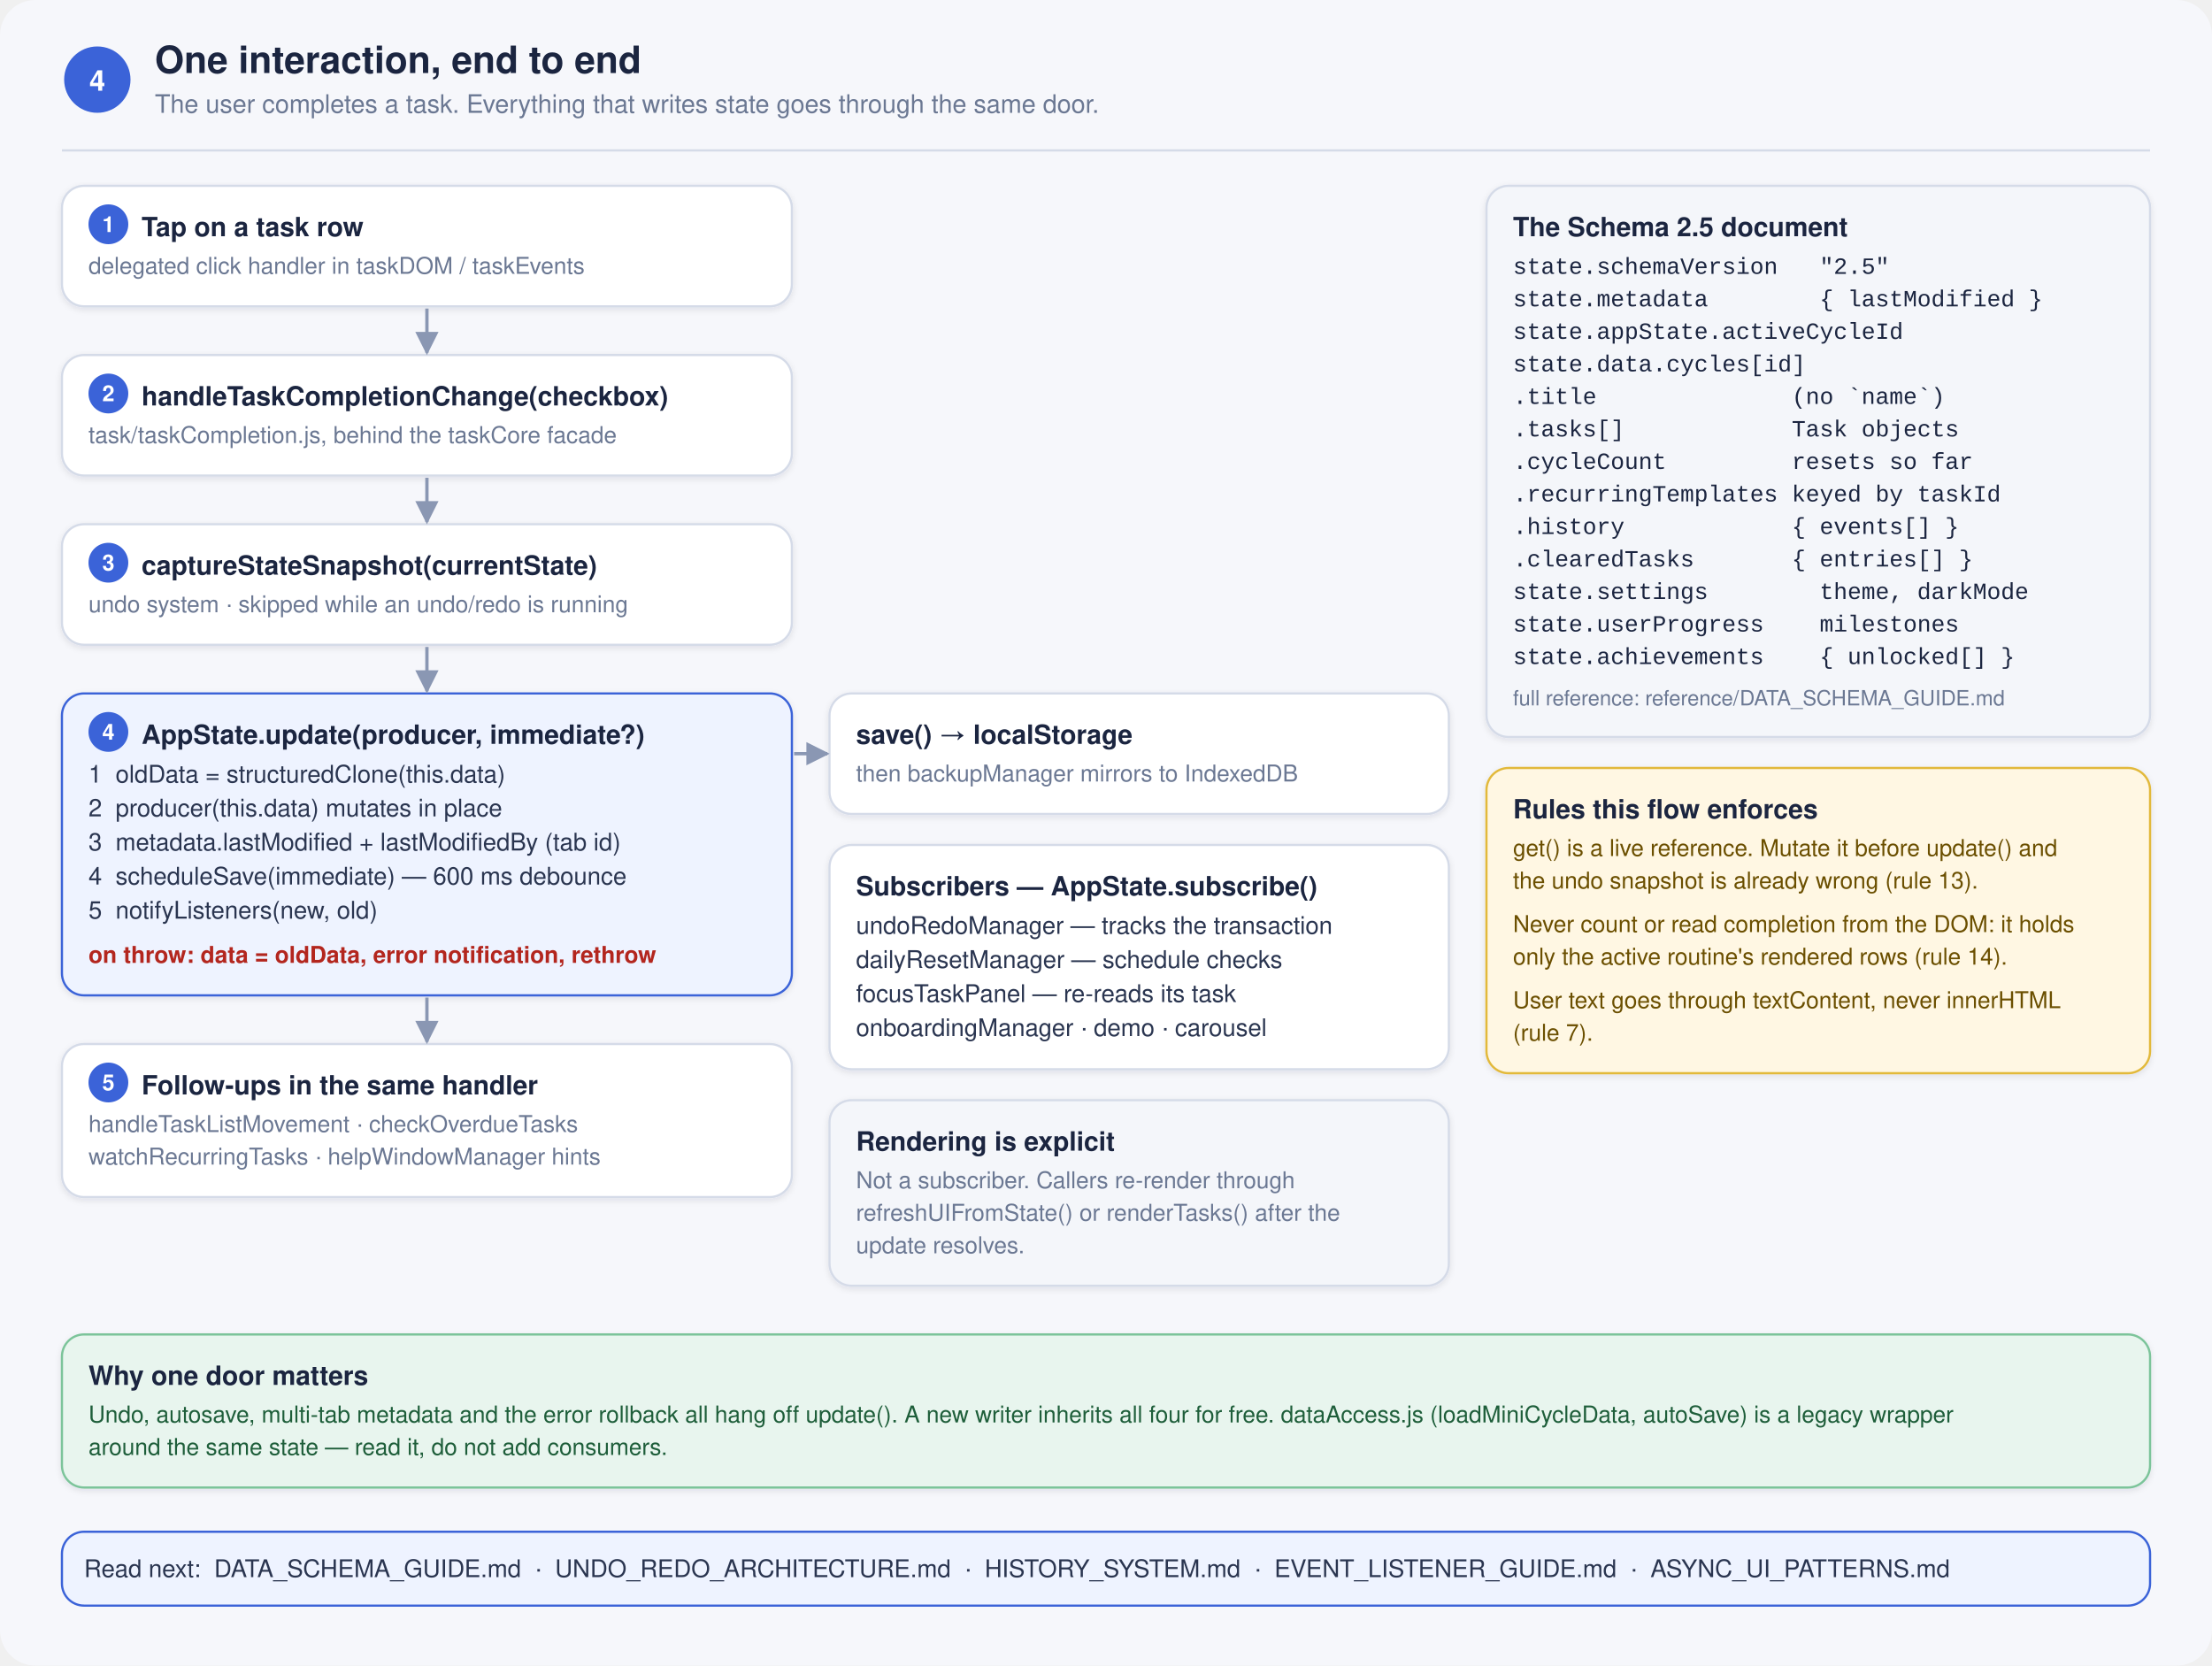
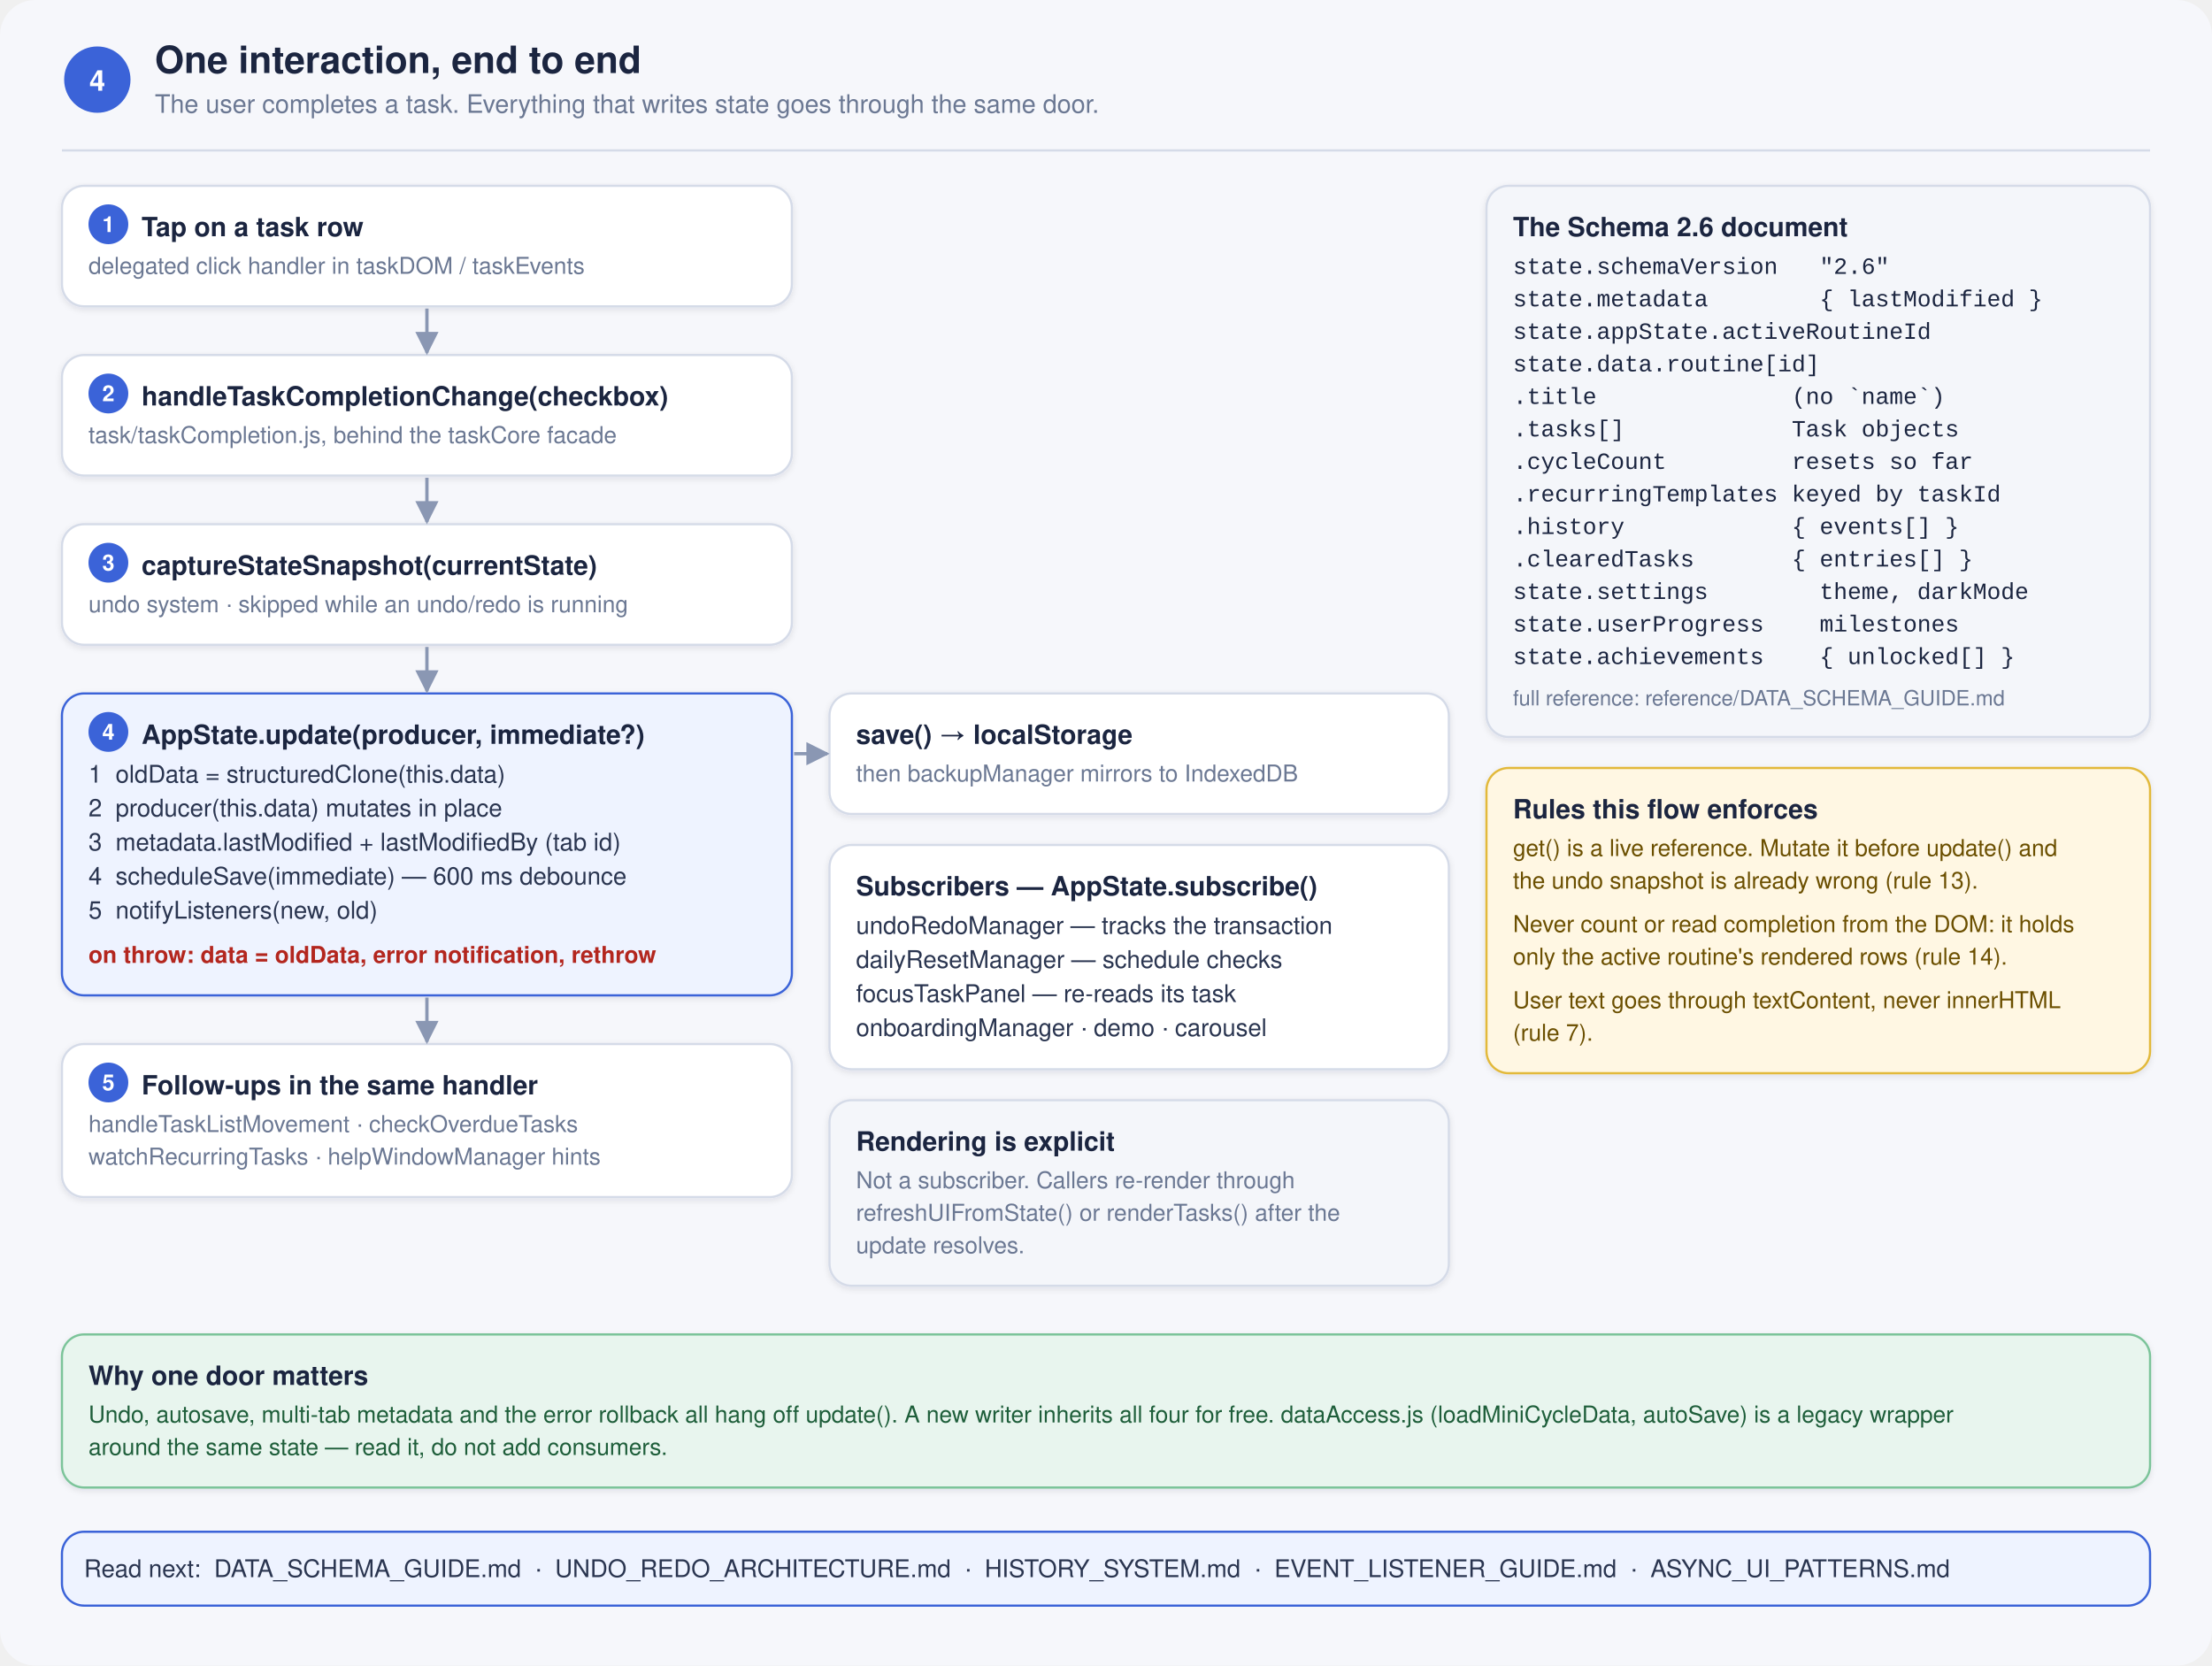
<svg xmlns="http://www.w3.org/2000/svg" viewBox="0 0 1000 753" width="1000" height="753" font-family="'Helvetica Neue', Helvetica, Arial, sans-serif" font-size="11">
  <defs>
    <marker id="arrow" viewBox="0 0 10 10" refX="9" refY="5" markerWidth="7" markerHeight="7" orient="auto-start-reverse">
      <path d="M0,0 L10,5 L0,10 z" fill="#8a97b3" />
    </marker>
    <marker id="arrow-accent" viewBox="0 0 10 10" refX="9" refY="5" markerWidth="7" markerHeight="7" orient="auto-start-reverse">
      <path d="M0,0 L10,5 L0,10 z" fill="#3b63d8" />
    </marker>
    <marker id="arrow-warn" viewBox="0 0 10 10" refX="9" refY="5" markerWidth="7" markerHeight="7" orient="auto-start-reverse">
      <path d="M0,0 L10,5 L0,10 z" fill="#b8860b" />
    </marker>
    <filter id="shadow" x="-5%" y="-5%" width="110%" height="120%">
      <feDropShadow dx="0" dy="1" stdDeviation="1.4" flood-color="#1b2540" flood-opacity="0.10" />
    </filter>
  </defs>
  <rect width="1000" height="753" rx="16" fill="#f6f7fb" />
  <circle cx="44" cy="36" r="15" fill="#3b63d8" />
  <text x="44" y="41" text-anchor="middle" font-size="13" font-weight="700" fill="#ffffff">4</text>
  <text x="70" y="33" font-size="17" font-weight="700" fill="#1b2540">One interaction, end to end</text>
  <text x="70" y="51" font-size="11.5" fill="#6b7893">The user completes a task. Everything that writes state goes through the same door.</text>
  <line x1="28" y1="68" x2="972" y2="68" stroke="#d5dbe8" />
  <g data-box="1">
    <rect x="28" y="84" width="330" height="54.5" rx="10" fill="#ffffff" stroke="#d5dbe8" filter="url(#shadow)" />
    <circle cx="49" cy="101.4" r="9" fill="#3b63d8" />
    <text x="49" y="104.9" text-anchor="middle" font-size="10" font-weight="700" fill="#ffffff">1</text>
    <text x="64" y="106.8" font-size="12" font-weight="700" fill="#1b2540">Tap on a task row</text>
    <text x="40" y="123.8" xml:space="preserve" font-size="10.5" fill="#6b7893">delegated click handler in taskDOM / taskEvents</text>
  </g>
  <g data-box="1">
    <rect x="28" y="160.5" width="330" height="54.5" rx="10" fill="#ffffff" stroke="#d5dbe8" filter="url(#shadow)" />
    <circle cx="49" cy="177.9" r="9" fill="#3b63d8" />
    <text x="49" y="181.4" text-anchor="middle" font-size="10" font-weight="700" fill="#ffffff">2</text>
    <text x="64" y="183.3" font-size="12" font-weight="700" fill="#1b2540">handleTaskCompletionChange(checkbox)</text>
    <text x="40" y="200.3" xml:space="preserve" font-size="10.5" fill="#6b7893">task/taskCompletion.js, behind the taskCore facade</text>
  </g>
  <g data-box="1">
    <rect x="28" y="237.0" width="330" height="54.5" rx="10" fill="#ffffff" stroke="#d5dbe8" filter="url(#shadow)" />
    <circle cx="49" cy="254.4" r="9" fill="#3b63d8" />
    <text x="49" y="257.9" text-anchor="middle" font-size="10" font-weight="700" fill="#ffffff">3</text>
    <text x="64" y="259.8" font-size="12" font-weight="700" fill="#1b2540">captureStateSnapshot(currentState)</text>
    <text x="40" y="276.8" xml:space="preserve" font-size="10.5" fill="#6b7893">undo system · skipped while an undo/redo is running</text>
  </g>
  <g data-box="1">
    <rect x="28" y="313.5" width="330" height="136.5" rx="10" fill="#eef3ff" stroke="#3b63d8" filter="url(#shadow)" />
    <circle cx="49" cy="330.9" r="9" fill="#3b63d8" />
    <text x="49" y="334.4" text-anchor="middle" font-size="10" font-weight="700" fill="#ffffff">4</text>
    <text x="64" y="336.3" font-size="12" font-weight="700" fill="#1b2540">AppState.update(producer, immediate?)</text>
    <text x="40" y="353.8" xml:space="preserve" font-size="11" fill="#2a3550">1  oldData = structuredClone(this.data)</text>
    <text x="40" y="369.1" xml:space="preserve" font-size="11" fill="#2a3550">2  producer(this.data) mutates in place</text>
    <text x="40" y="384.5" xml:space="preserve" font-size="11" fill="#2a3550">3  metadata.lastModified + lastModifiedBy (tab id)</text>
    <text x="40" y="399.9" xml:space="preserve" font-size="11" fill="#2a3550">4  scheduleSave(immediate) — 600 ms debounce</text>
    <text x="40" y="415.3" xml:space="preserve" font-size="11" fill="#2a3550">5  notifyListeners(new, old)</text>
    <text x="40" y="435.3" xml:space="preserve" font-size="10.5" font-weight="700" fill="#b3261e">on throw: data = oldData, error notification, rethrow</text>
  </g>
  <g data-box="1">
    <rect x="28" y="472.0" width="330" height="69.2" rx="10" fill="#ffffff" stroke="#d5dbe8" filter="url(#shadow)" />
    <circle cx="49" cy="489.4" r="9" fill="#3b63d8" />
    <text x="49" y="492.9" text-anchor="middle" font-size="10" font-weight="700" fill="#ffffff">5</text>
    <text x="64" y="494.8" font-size="12" font-weight="700" fill="#1b2540">Follow-ups in the same handler</text>
    <text x="40" y="511.8" xml:space="preserve" font-size="10.5" fill="#6b7893">handleTaskListMovement · checkOverdueTasks</text>
    <text x="40" y="526.5" xml:space="preserve" font-size="10.5" fill="#6b7893">watchRecurringTasks · helpWindowManager hints</text>
  </g>
  <path d="M193.0,139.5 L193.0,159.5" stroke="#8a97b3" stroke-width="1.5" fill="none" marker-end="url(#arrow)" />
  <path d="M193.0,216.0 L193.0,236.0" stroke="#8a97b3" stroke-width="1.5" fill="none" marker-end="url(#arrow)" />
  <path d="M193.0,292.5 L193.0,312.5" stroke="#8a97b3" stroke-width="1.5" fill="none" marker-end="url(#arrow)" />
  <path d="M193.0,451.0 L193.0,471.0" stroke="#8a97b3" stroke-width="1.5" fill="none" marker-end="url(#arrow)" />
  <g data-box="1">
    <rect x="375.0" y="313.5" width="280" height="54.5" rx="10" fill="#ffffff" stroke="#d5dbe8" filter="url(#shadow)" />
    <text x="387.0" y="336.3" font-size="12" font-weight="700" fill="#1b2540">save() → localStorage</text>
    <text x="387.0" y="353.3" xml:space="preserve" font-size="10.5" fill="#6b7893">then backupManager mirrors to IndexedDB</text>
  </g>
  <path d="M359,340.75 L374.0,340.75" stroke="#8a97b3" stroke-width="1.5" fill="none" marker-end="url(#arrow)" />
  <g data-box="1">
    <rect x="375.0" y="382.0" width="280" height="101.4" rx="10" fill="#ffffff" stroke="#d5dbe8" filter="url(#shadow)" />
    <text x="387.0" y="404.8" font-size="12" font-weight="700" fill="#1b2540">Subscribers — AppState.subscribe()</text>
    <text x="387.0" y="422.2" xml:space="preserve" font-size="11" fill="#2a3550">undoRedoManager — tracks the transaction</text>
    <text x="387.0" y="437.6" xml:space="preserve" font-size="11" fill="#2a3550">dailyResetManager — schedule checks</text>
    <text x="387.0" y="453.0" xml:space="preserve" font-size="11" fill="#2a3550">focusTaskPanel — re-reads its task</text>
    <text x="387.0" y="468.4" xml:space="preserve" font-size="11" fill="#2a3550">onboardingManager · demo · carousel</text>
  </g>
  <g data-box="1">
    <rect x="375.0" y="497.4" width="280" height="83.9" rx="10" fill="#f4f6fa" stroke="#d5dbe8" filter="url(#shadow)" />
    <text x="387.0" y="520.2" font-size="12" font-weight="700" fill="#1b2540">Rendering is explicit</text>
    <text x="387.0" y="537.2" xml:space="preserve" font-size="10.5" fill="#6b7893">Not a subscriber. Callers re-render through</text>
    <text x="387.0" y="551.9" xml:space="preserve" font-size="10.5" fill="#6b7893">refreshUIFromState() or renderTasks() after the</text>
    <text x="387.0" y="566.6" xml:space="preserve" font-size="10.5" fill="#6b7893">update resolves.</text>
  </g>
  <g data-box="1">
    <rect x="672.0" y="84" width="300" height="249.2" rx="10" fill="#f4f6fa" stroke="#d5dbe8" filter="url(#shadow)" />
-     <text x="684.0" y="106.8" font-size="12" font-weight="700" fill="#1b2540">The Schema 2.5 document</text>
-     <text x="684.0" y="123.8" xml:space="preserve" font-size="10.5" font-family="Menlo, Consolas, 'Courier New', monospace" fill="#1b2540">state.schemaVersion   "2.5"</text>
+     <text x="684.0" y="106.8" font-size="12" font-weight="700" fill="#1b2540">The Schema 2.6 document</text>
+     <text x="684.0" y="123.8" xml:space="preserve" font-size="10.5" font-family="Menlo, Consolas, 'Courier New', monospace" fill="#1b2540">state.schemaVersion   "2.6"</text>
    <text x="684.0" y="138.5" xml:space="preserve" font-size="10.5" font-family="Menlo, Consolas, 'Courier New', monospace" fill="#1b2540">state.metadata        { lastModified }</text>
-     <text x="684.0" y="153.2" xml:space="preserve" font-size="10.5" font-family="Menlo, Consolas, 'Courier New', monospace" fill="#1b2540">state.appState.activeCycleId</text>
-     <text x="684.0" y="167.9" xml:space="preserve" font-size="10.5" font-family="Menlo, Consolas, 'Courier New', monospace" fill="#1b2540">state.data.cycles[id]</text>
+     <text x="684.0" y="153.2" xml:space="preserve" font-size="10.5" font-family="Menlo, Consolas, 'Courier New', monospace" fill="#1b2540">state.appState.activeRoutineId</text>
+     <text x="684.0" y="167.9" xml:space="preserve" font-size="10.5" font-family="Menlo, Consolas, 'Courier New', monospace" fill="#1b2540">state.data.routine[id]</text>
    <text x="684.0" y="182.6" xml:space="preserve" font-size="10.5" font-family="Menlo, Consolas, 'Courier New', monospace" fill="#1b2540">.title              (no `name`)</text>
    <text x="684.0" y="197.3" xml:space="preserve" font-size="10.5" font-family="Menlo, Consolas, 'Courier New', monospace" fill="#1b2540">.tasks[]            Task objects</text>
    <text x="684.0" y="212.0" xml:space="preserve" font-size="10.5" font-family="Menlo, Consolas, 'Courier New', monospace" fill="#1b2540">.cycleCount         resets so far</text>
    <text x="684.0" y="226.7" xml:space="preserve" font-size="10.5" font-family="Menlo, Consolas, 'Courier New', monospace" fill="#1b2540">.recurringTemplates keyed by taskId</text>
    <text x="684.0" y="241.4" xml:space="preserve" font-size="10.5" font-family="Menlo, Consolas, 'Courier New', monospace" fill="#1b2540">.history            { events[] }</text>
    <text x="684.0" y="256.1" xml:space="preserve" font-size="10.5" font-family="Menlo, Consolas, 'Courier New', monospace" fill="#1b2540">.clearedTasks       { entries[] }</text>
    <text x="684.0" y="270.8" xml:space="preserve" font-size="10.5" font-family="Menlo, Consolas, 'Courier New', monospace" fill="#1b2540">state.settings        theme, darkMode</text>
    <text x="684.0" y="285.5" xml:space="preserve" font-size="10.5" font-family="Menlo, Consolas, 'Courier New', monospace" fill="#1b2540">state.userProgress    milestones</text>
    <text x="684.0" y="300.2" xml:space="preserve" font-size="10.5" font-family="Menlo, Consolas, 'Courier New', monospace" fill="#1b2540">state.achievements    { unlocked[] }</text>
    <text x="684.0" y="318.9" xml:space="preserve" font-size="9.5" fill="#6b7893">full reference: reference/DATA_SCHEMA_GUIDE.md</text>
  </g>
  <g data-box="1">
    <rect x="672.0" y="347.2" width="300" height="138.0" rx="10" fill="#fff7e3" stroke="#e2b93b" filter="url(#shadow)" />
    <text x="684.0" y="370" font-size="12" font-weight="700" fill="#1b2540">Rules this flow enforces</text>
    <text x="684.0" y="387.0" xml:space="preserve" font-size="10.5" fill="#6b4f00">get() is a live reference. Mutate it before update() and</text>
    <text x="684.0" y="401.7" xml:space="preserve" font-size="10.5" fill="#6b4f00">the undo snapshot is already wrong (rule 13).</text>
    <text x="684.0" y="421.4" xml:space="preserve" font-size="10.5" fill="#6b4f00">Never count or read completion from the DOM: it holds</text>
    <text x="684.0" y="436.1" xml:space="preserve" font-size="10.5" fill="#6b4f00">only the active routine's rendered rows (rule 14).</text>
    <text x="684.0" y="455.8" xml:space="preserve" font-size="10.5" fill="#6b4f00">User text goes through textContent, never innerHTML</text>
    <text x="684.0" y="470.5" xml:space="preserve" font-size="10.5" fill="#6b4f00">(rule 7).</text>
  </g>
  <g data-box="1">
    <rect x="28" y="603.3" width="944" height="69.2" rx="10" fill="#e8f5ee" stroke="#7cc49a" filter="url(#shadow)" />
    <text x="40" y="626.1" font-size="12" font-weight="700" fill="#1b2540">Why one door matters</text>
    <text x="40" y="643.1" xml:space="preserve" font-size="10.5" fill="#1e5e3a">Undo, autosave, multi-tab metadata and the error rollback all hang off update(). A new writer inherits all four for free. dataAccess.js (loadMiniCycleData, autoSave) is a legacy wrapper</text>
    <text x="40" y="657.8" xml:space="preserve" font-size="10.5" fill="#1e5e3a">around the same state — read it, do not add consumers.</text>
  </g>
  <g data-box="1">
    <rect x="28" y="692.5" width="944" height="33.4" rx="10" fill="#eef3ff" stroke="#3b63d8" />
    <text x="38" y="713.0" xml:space="preserve" font-size="11" fill="#2a3550">Read next:  DATA_SCHEMA_GUIDE.md  ·  UNDO_REDO_ARCHITECTURE.md  ·  HISTORY_SYSTEM.md  ·  EVENT_LISTENER_GUIDE.md  ·  ASYNC_UI_PATTERNS.md</text>
  </g>
</svg>
